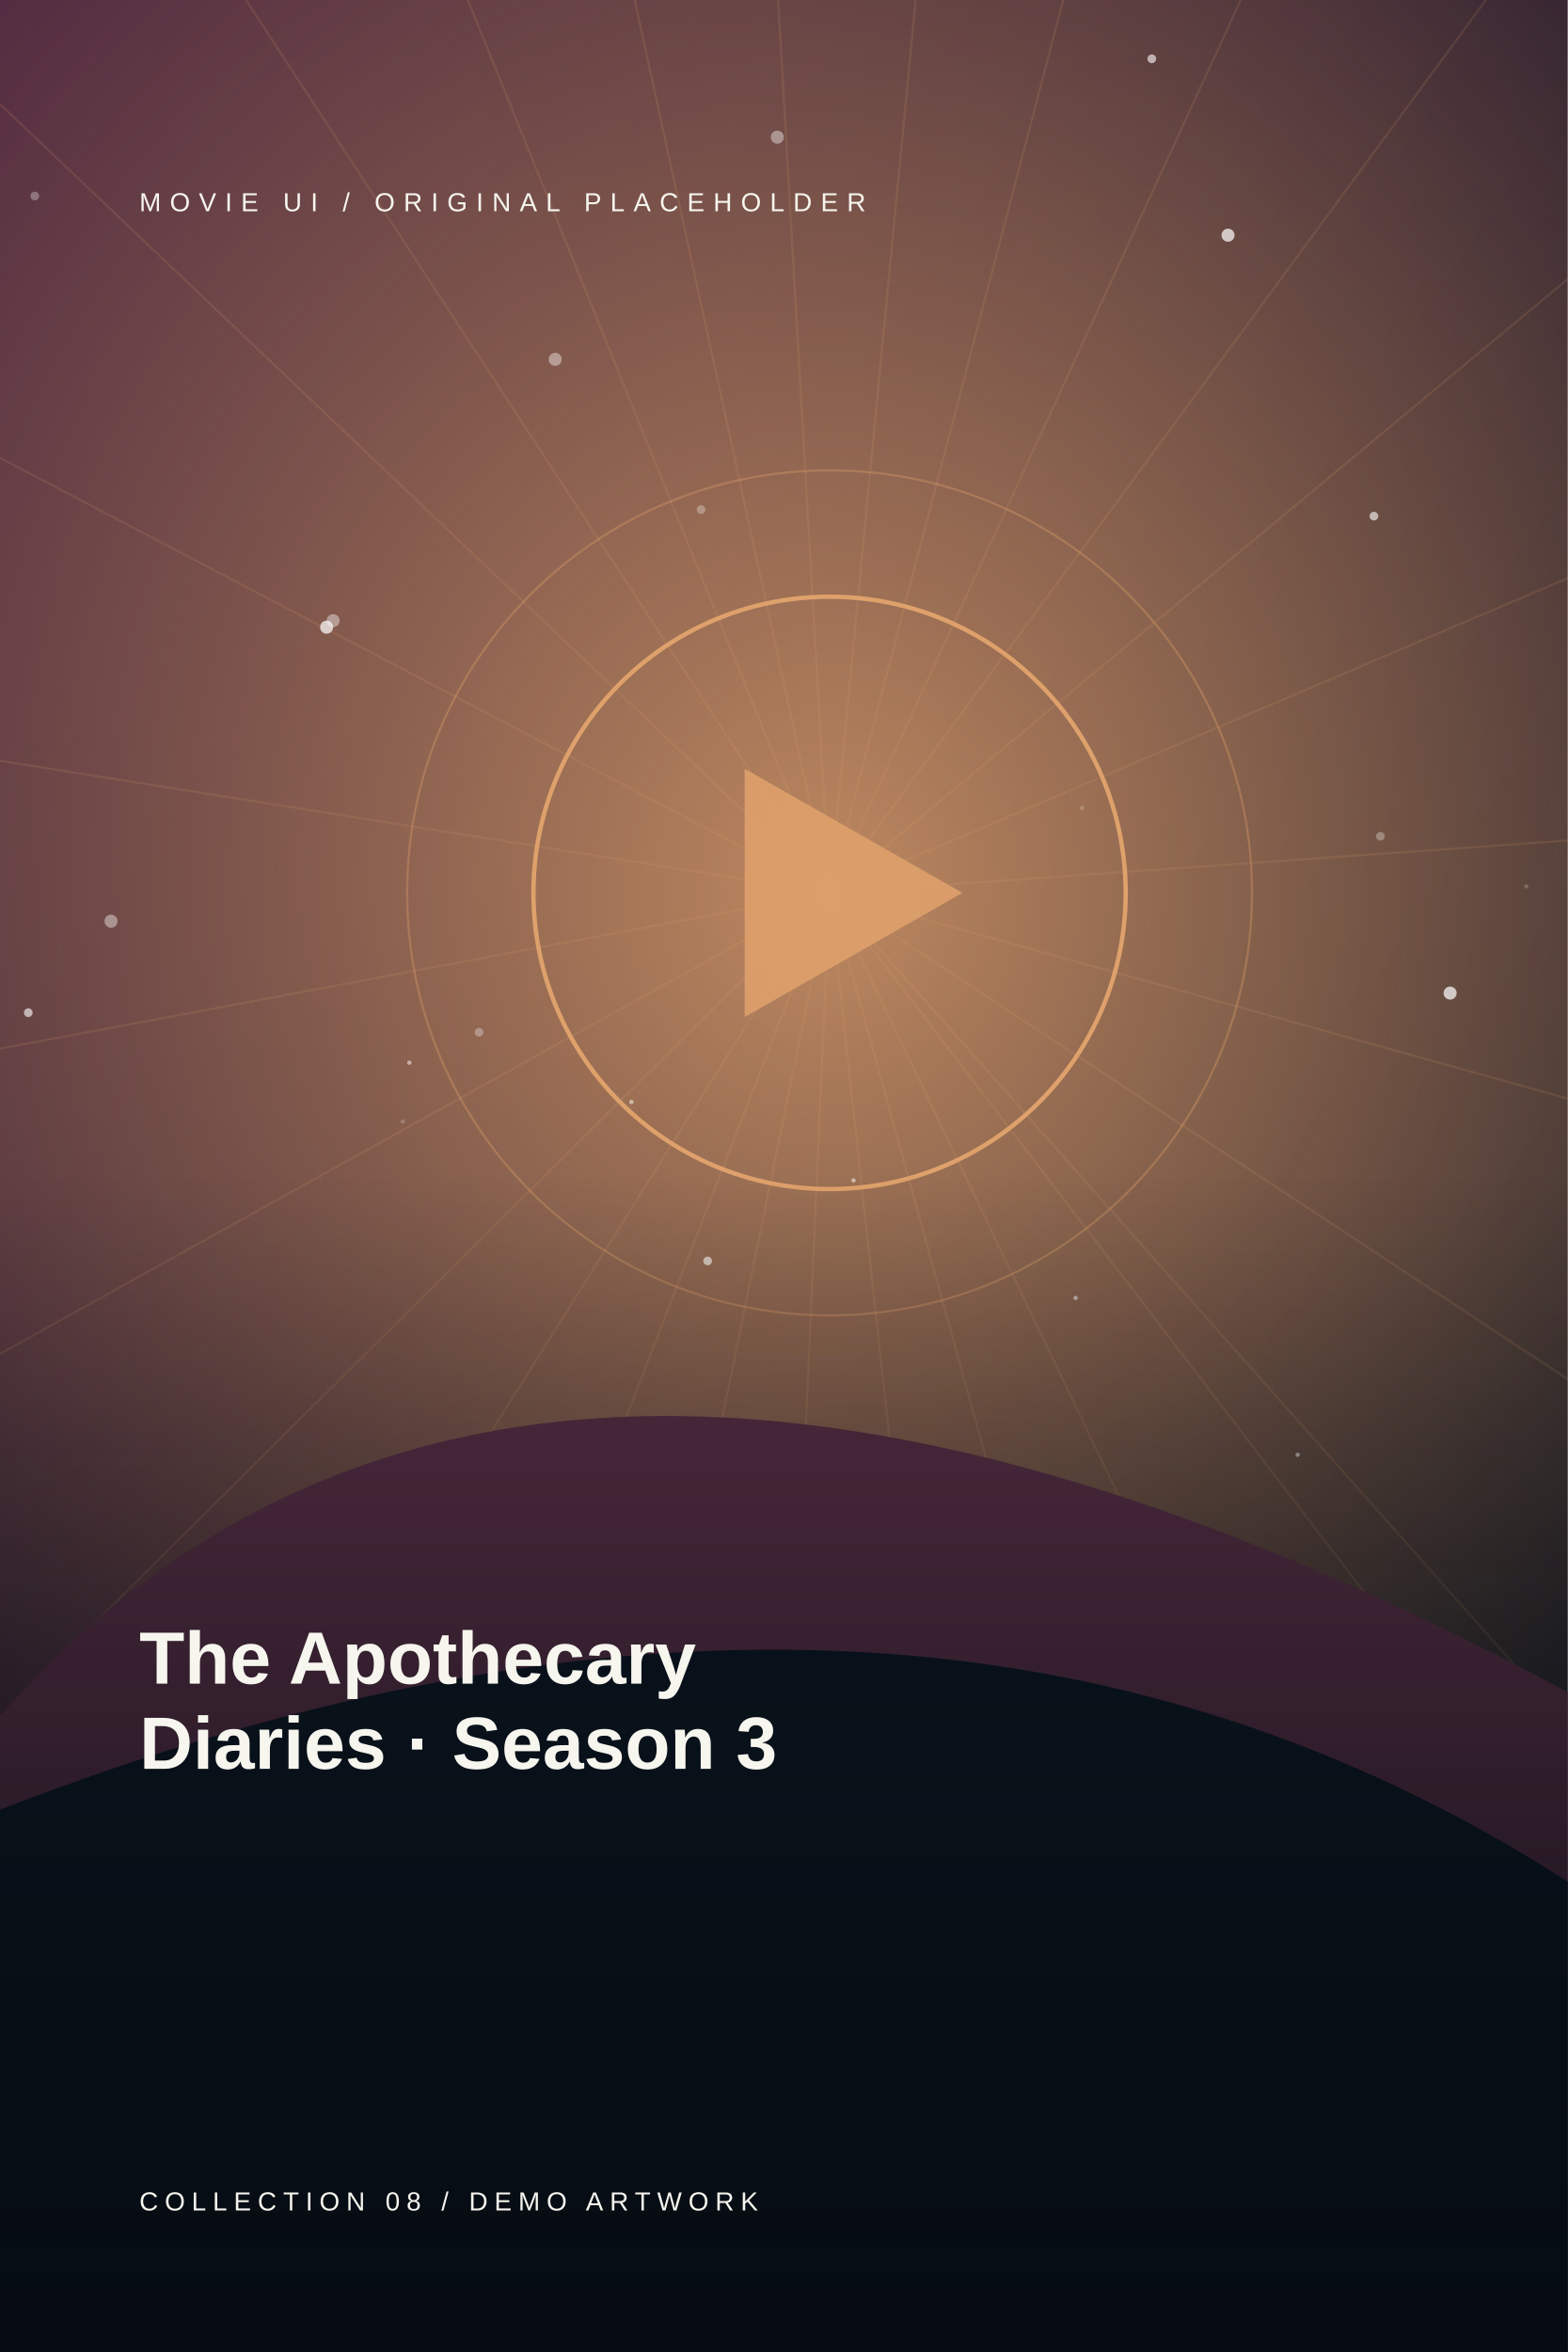
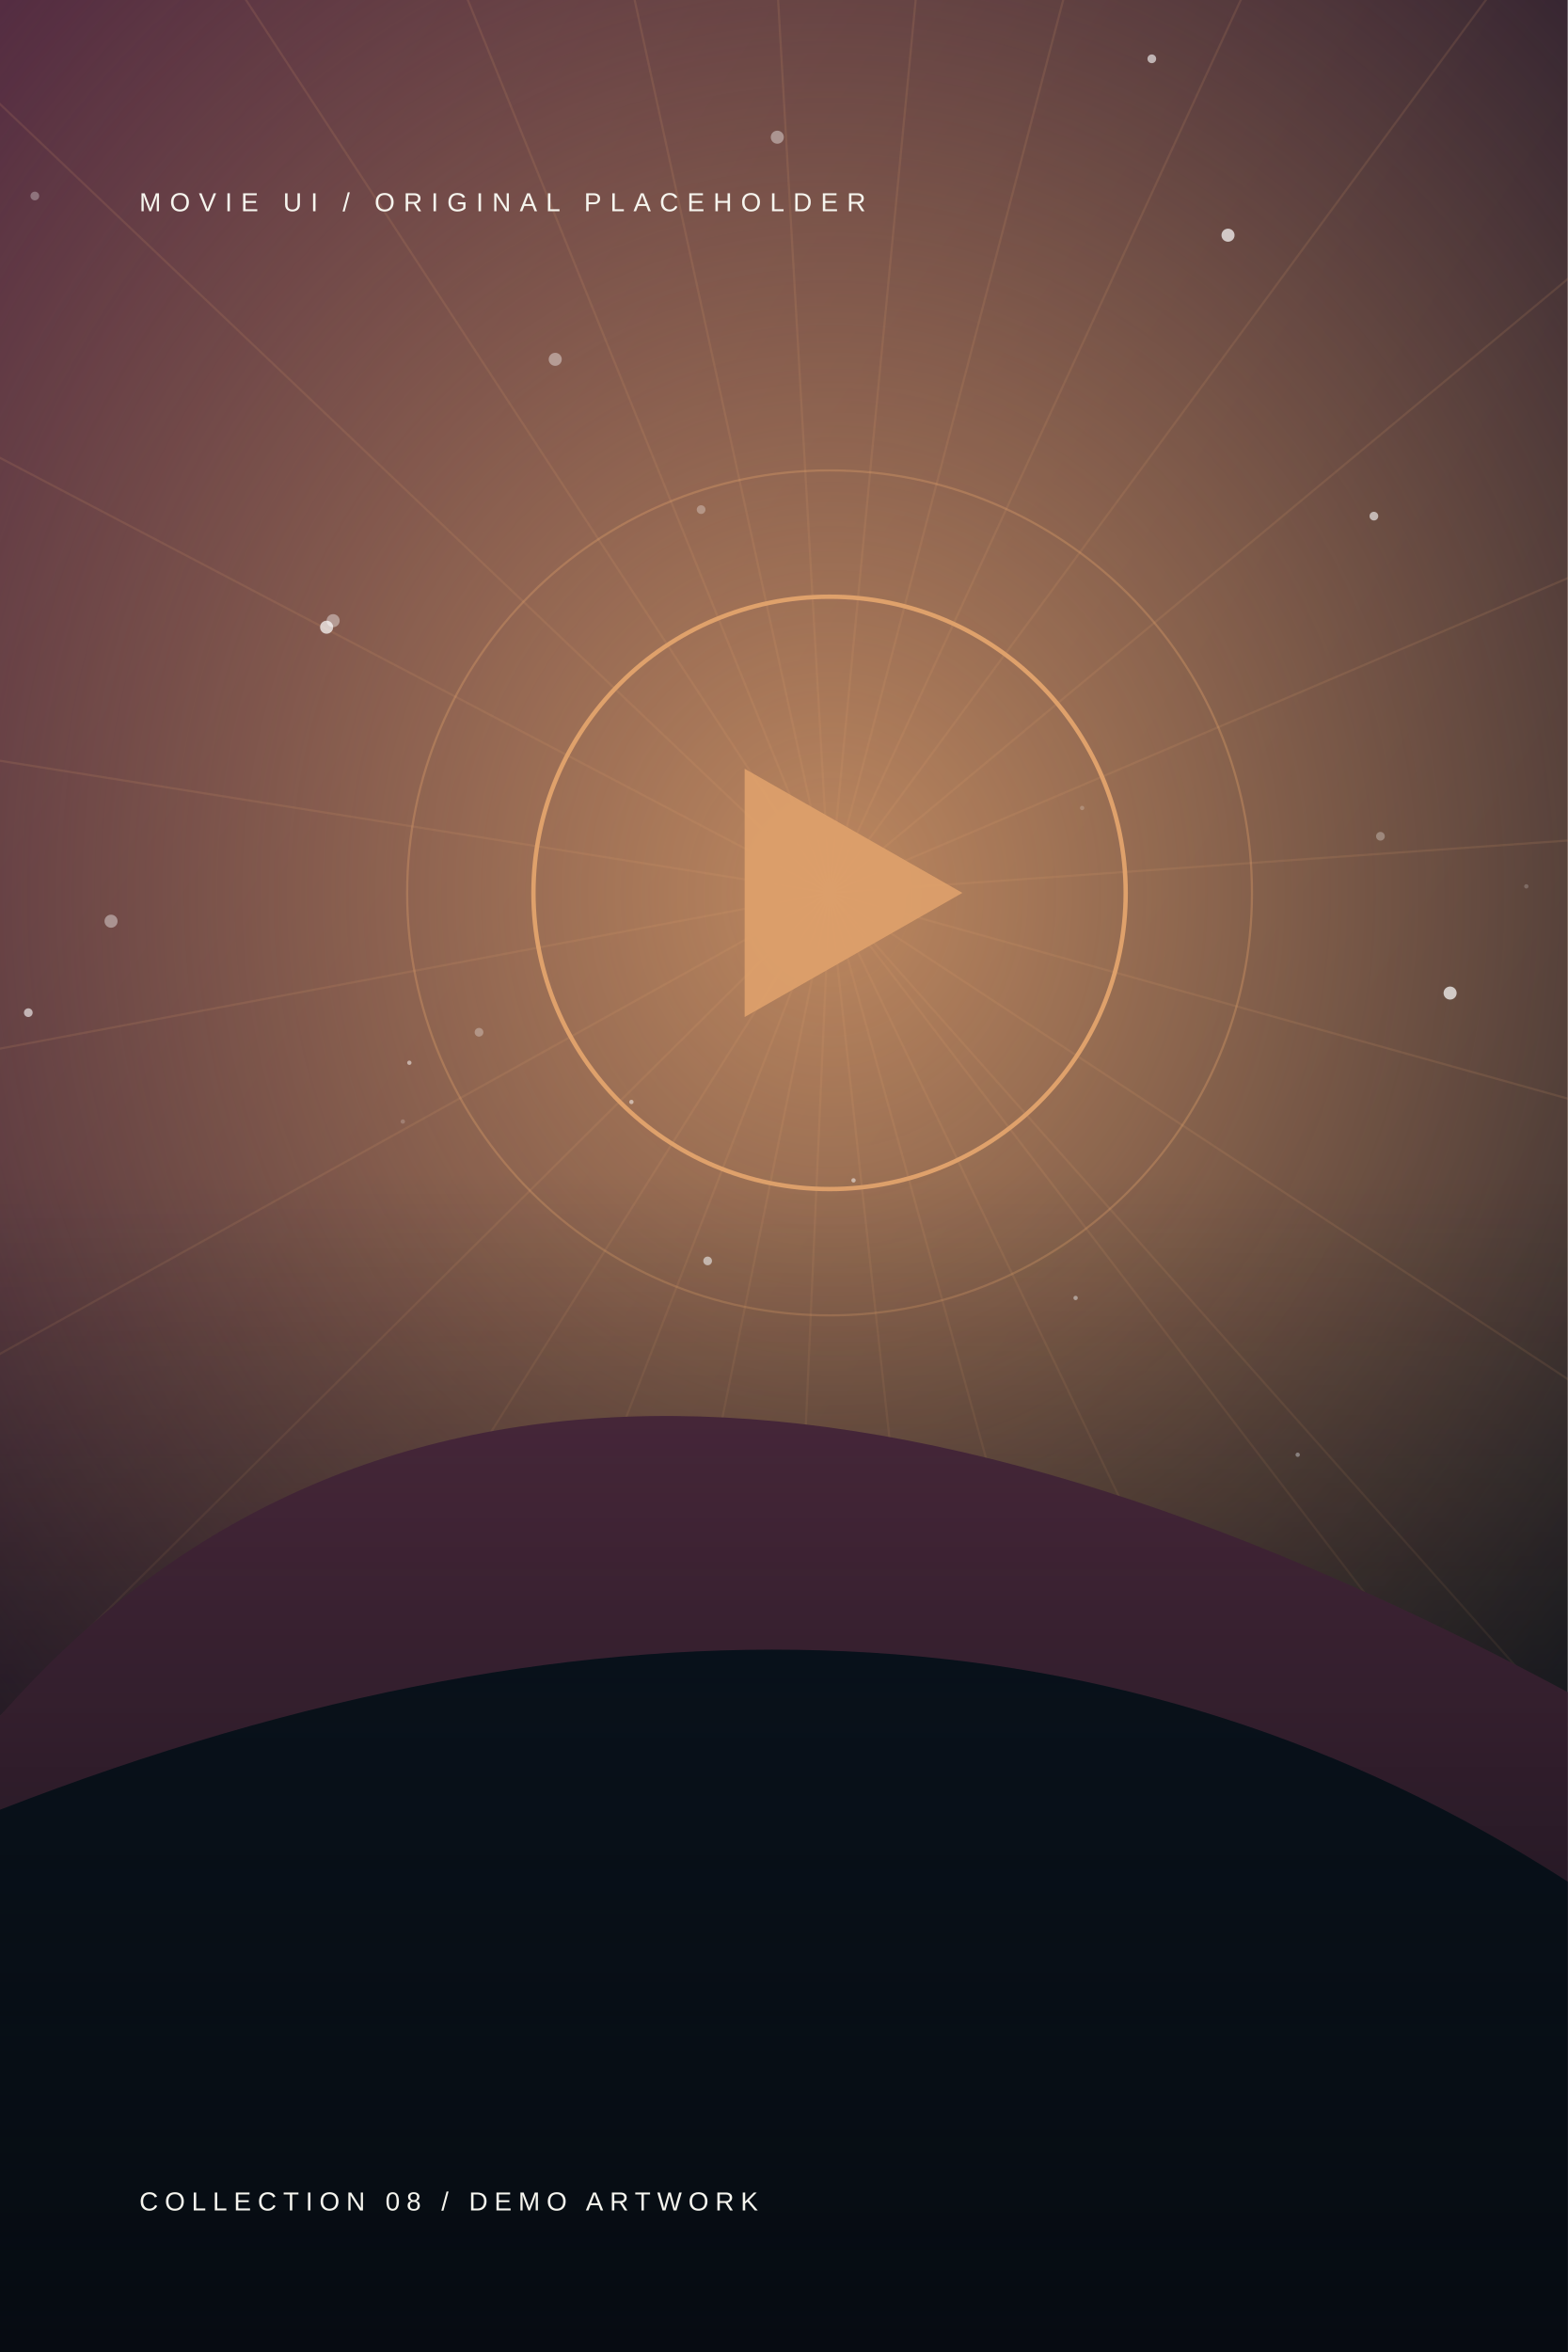
<svg xmlns="http://www.w3.org/2000/svg" width="720" height="1080" viewBox="0 0 720 1080" role="img" aria-label="Original abstract placeholder for The Apothecary Diaries · Season 3">
  <defs>
    <linearGradient id="bg" x2="1" y2="1">
      <stop stop-color="#552d42" />
      <stop offset="1" stop-color="#0b151c" />
    </linearGradient>
    <radialGradient id="glow">
      <stop stop-color="#dfa16b" stop-opacity=".8" />
      <stop offset="1" stop-color="#dfa16b" stop-opacity="0" />
    </radialGradient>
    <linearGradient id="shade" x2="0" y2="1">
      <stop stop-color="#060b11" stop-opacity="0" />
      <stop offset="1" stop-color="#060b11" stop-opacity=".95" />
    </linearGradient>
  </defs>
  <path fill="url(#bg)" d="M0 0h720v1080H0z" />
  <ellipse cx="381" cy="410" rx="518" ry="594" fill="url(#glow)" />
  <g stroke="#dfa16b" stroke-width="1" opacity=".14">
    <path d="M381 410 L923 1119" />
    <path d="M381 410 L801 1286" />
    <path d="M381 410 L657 1407" />
    <path d="M381 410 L498 1475" />
    <path d="M381 410 L333 1487" />
    <path d="M381 410 L170 1443" />
    <path d="M381 410 L19 1343" />
    <path d="M381 410 L-112 1195" />
    <path d="M381 410 L-219 1006" />
    <path d="M381 410 L-294 785" />
    <path d="M381 410 L-333 544" />
    <path d="M381 410 L-335 296" />
    <path d="M381 410 L-298 54" />
    <path d="M381 410 L-227 -168" />
    <path d="M381 410 L-123 -361" />
    <path d="M381 410 L7 -513" />
    <path d="M381 410 L157 -616" />
    <path d="M381 410 L319 -666" />
    <path d="M381 410 L484 -658" />
    <path d="M381 410 L644 -595" />
    <path d="M381 410 L790 -478" />
    <path d="M381 410 L914 -315" />
    <path d="M381 410 L1010 -113" />
    <path d="M381 410 L1073 115" />
    <path d="M381 410 L1100 359" />
    <path d="M381 410 L1088 607" />
    <path d="M381 410 L1040 844" />
    <path d="M381 410 L956 1058" />
  </g>
  <g fill="#fff">
    <circle cx="497" cy="371" r="1" opacity=".2" />
    <circle cx="634" cy="384" r="2" opacity=".3" />
    <circle cx="51" cy="423" r="3" opacity=".4" />
    <circle cx="188" cy="488" r="1" opacity=".5" />
    <circle cx="325" cy="579" r="2" opacity=".6" />
    <circle cx="462" cy="696" r="3" opacity=".7" />
    <circle cx="599" cy="839" r="1" opacity=".2" />
    <circle cx="16" cy="90" r="2" opacity=".3" />
    <circle cx="153" cy="285" r="3" opacity=".4" />
    <circle cx="290" cy="506" r="1" opacity=".5" />
    <circle cx="427" cy="753" r="2" opacity=".6" />
    <circle cx="564" cy="108" r="3" opacity=".7" />
    <circle cx="701" cy="407" r="1" opacity=".2" />
    <circle cx="118" cy="732" r="2" opacity=".3" />
    <circle cx="255" cy="165" r="3" opacity=".4" />
    <circle cx="392" cy="542" r="1" opacity=".5" />
    <circle cx="529" cy="27" r="2" opacity=".6" />
    <circle cx="666" cy="456" r="3" opacity=".7" />
    <circle cx="83" cy="911" r="1" opacity=".2" />
    <circle cx="220" cy="474" r="2" opacity=".3" />
    <circle cx="357" cy="63" r="3" opacity=".4" />
    <circle cx="494" cy="596" r="1" opacity=".5" />
    <circle cx="631" cy="237" r="2" opacity=".6" />
    <circle cx="48" cy="822" r="3" opacity=".7" />
    <circle cx="185" cy="515" r="1" opacity=".2" />
    <circle cx="322" cy="234" r="2" opacity=".3" />
    <circle cx="459" cy="897" r="3" opacity=".4" />
    <circle cx="596" cy="668" r="1" opacity=".5" />
    <circle cx="13" cy="465" r="2" opacity=".6" />
    <circle cx="150" cy="288" r="3" opacity=".7" />
  </g>
  <circle cx="381" cy="410" r="136" fill="none" stroke="#dfa16b" stroke-width="2" />
  <circle cx="381" cy="410" r="194" fill="none" stroke="#dfa16b" stroke-opacity=".35" />
  <path d="M342 353l100 57-100 57z" fill="#dfa16b" opacity=".9" />
  <path d="M0 788Q237 518 720 777V1080H0z" fill="#552d42" />
  <path d="M0 831Q417 669 720 864V1080H0z" fill="#0a1520" />
  <path fill="url(#shade)" d="M0 540h720v541H0z" />
  <g fill="#f6f5ee" font-family="Arial,sans-serif">
    <text x="64" y="97" font-size="12" letter-spacing="4">MOVIE UI / ORIGINAL PLACEHOLDER</text>
-     <text x="64" y="734" font-size="34" font-weight="700">
-       <tspan x="64" dy="1.15em">The Apothecary</tspan>
-       <tspan x="64" dy="1.15em">Diaries · Season 3</tspan>
-     </text>
    <text x="64" y="1015" font-size="12" letter-spacing="3">COLLECTION 08 / DEMO ARTWORK</text>
  </g>
</svg>
